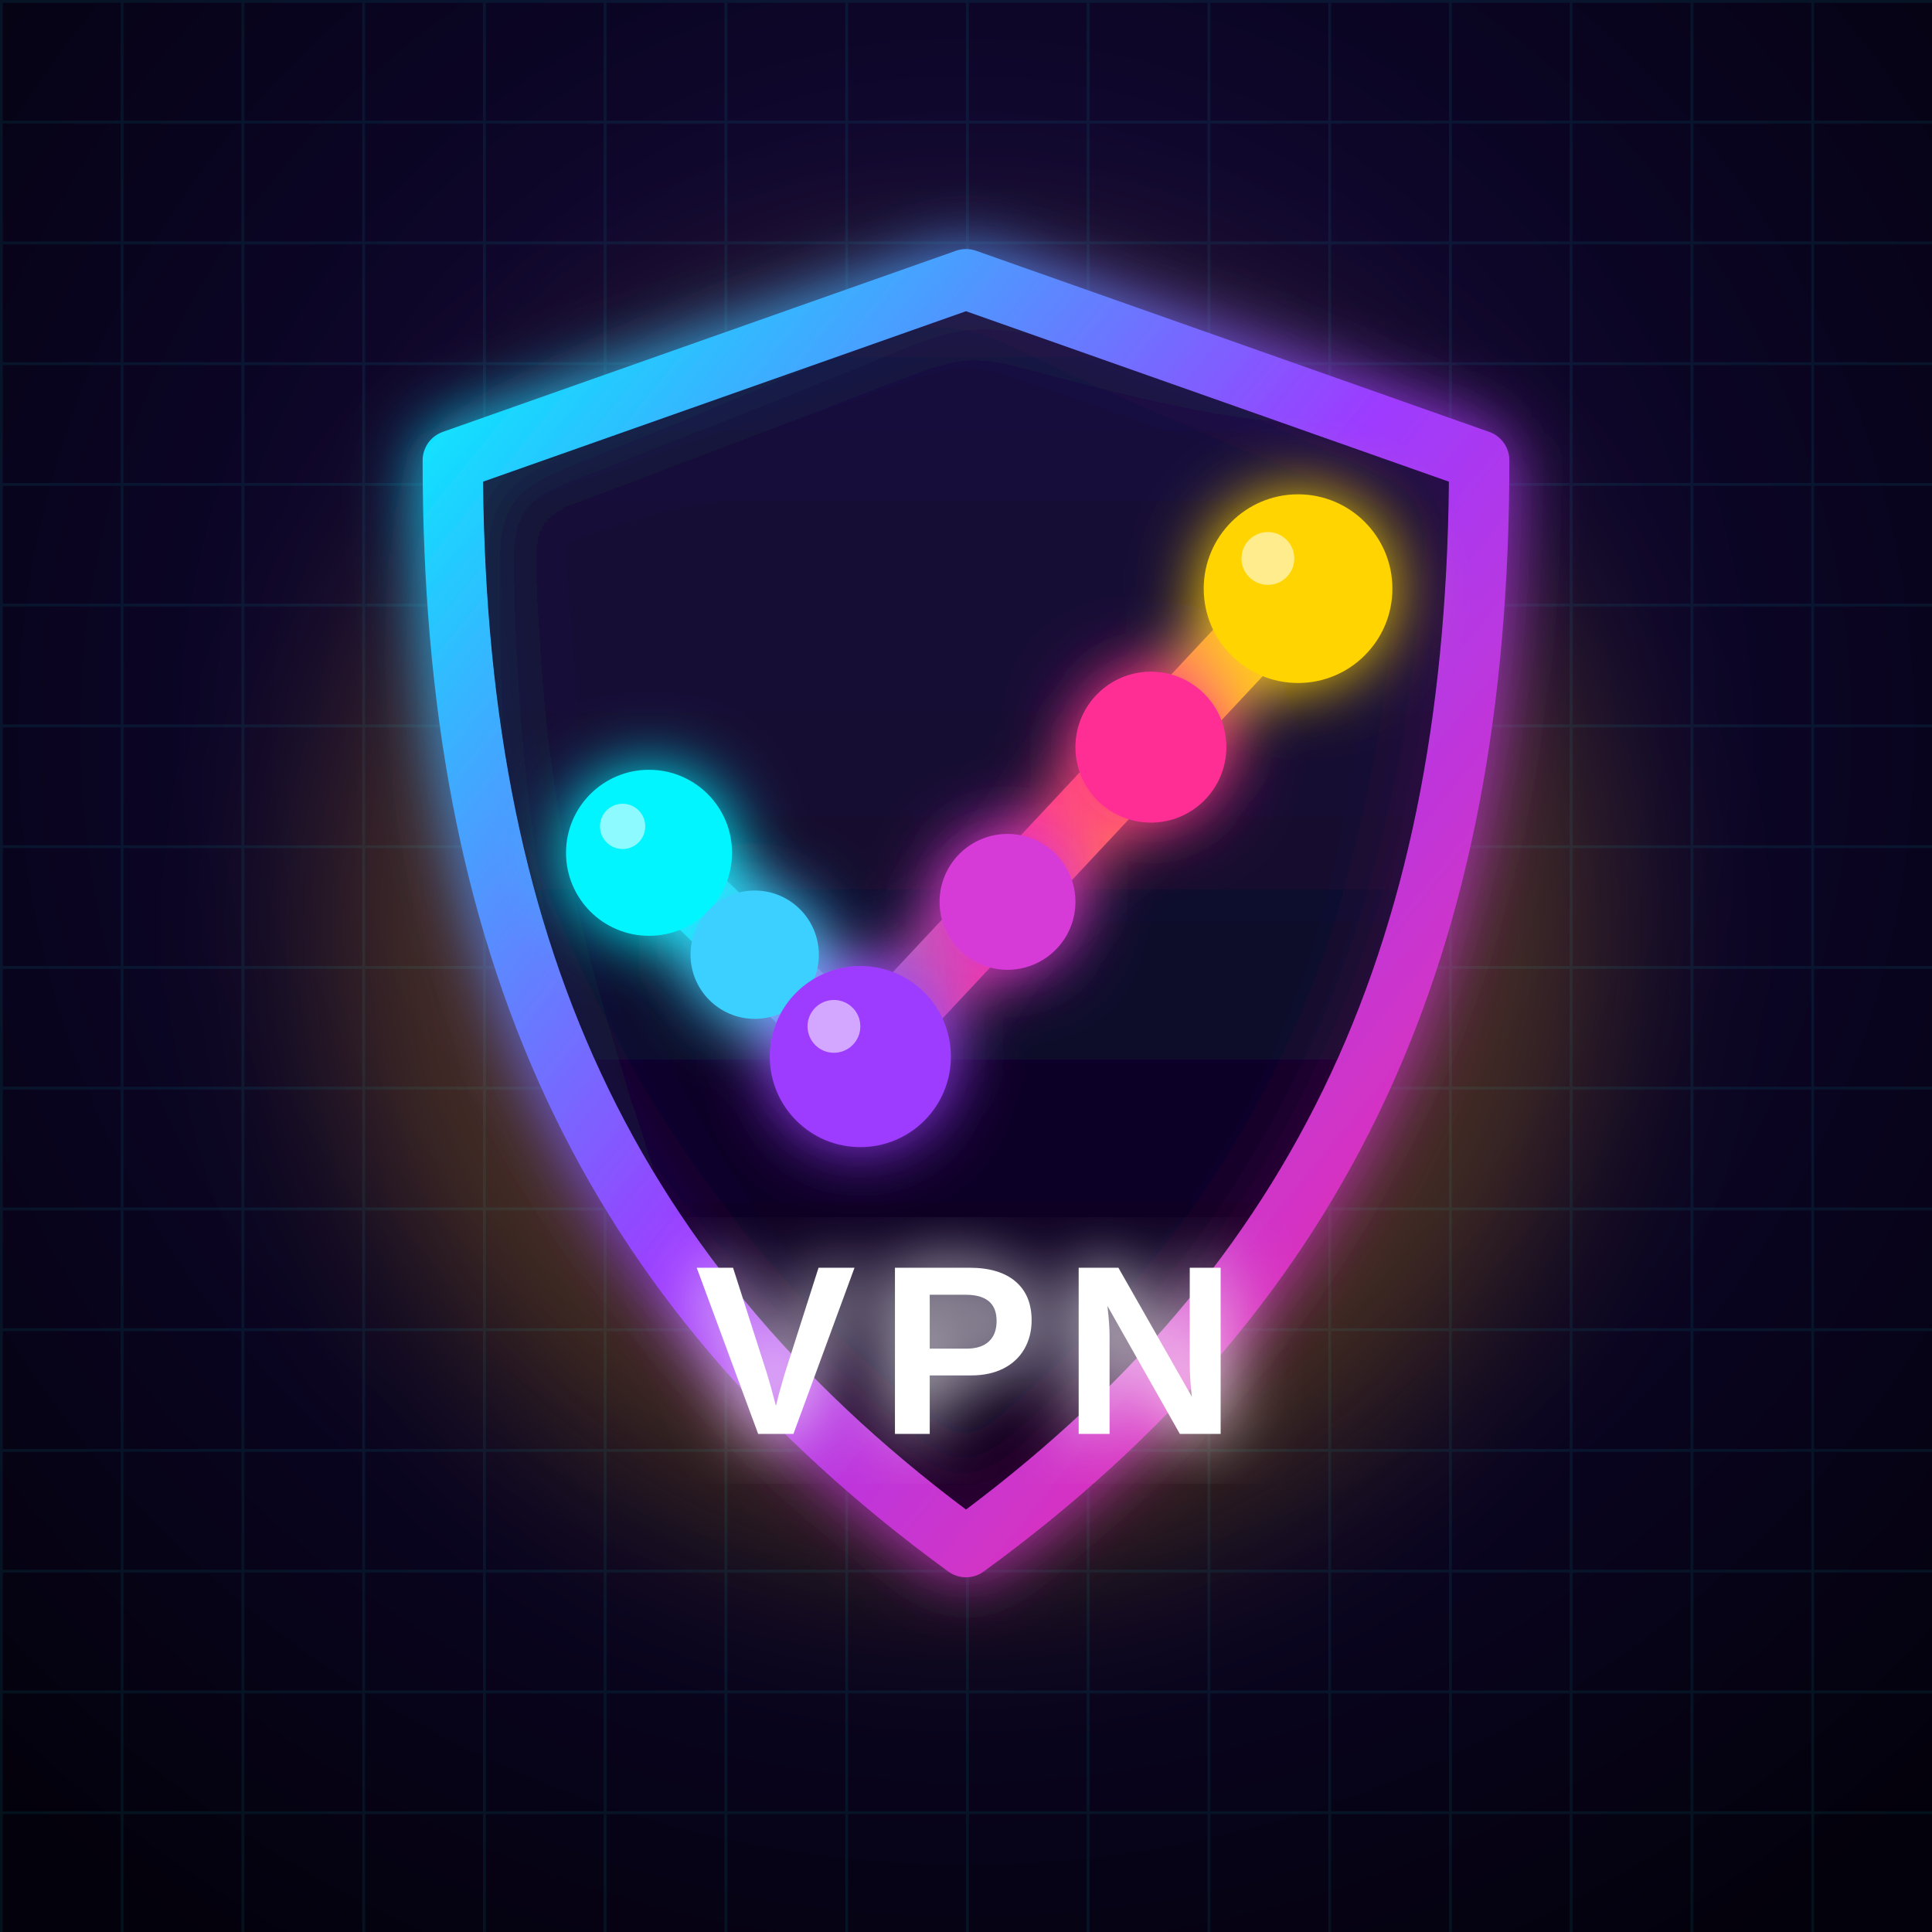
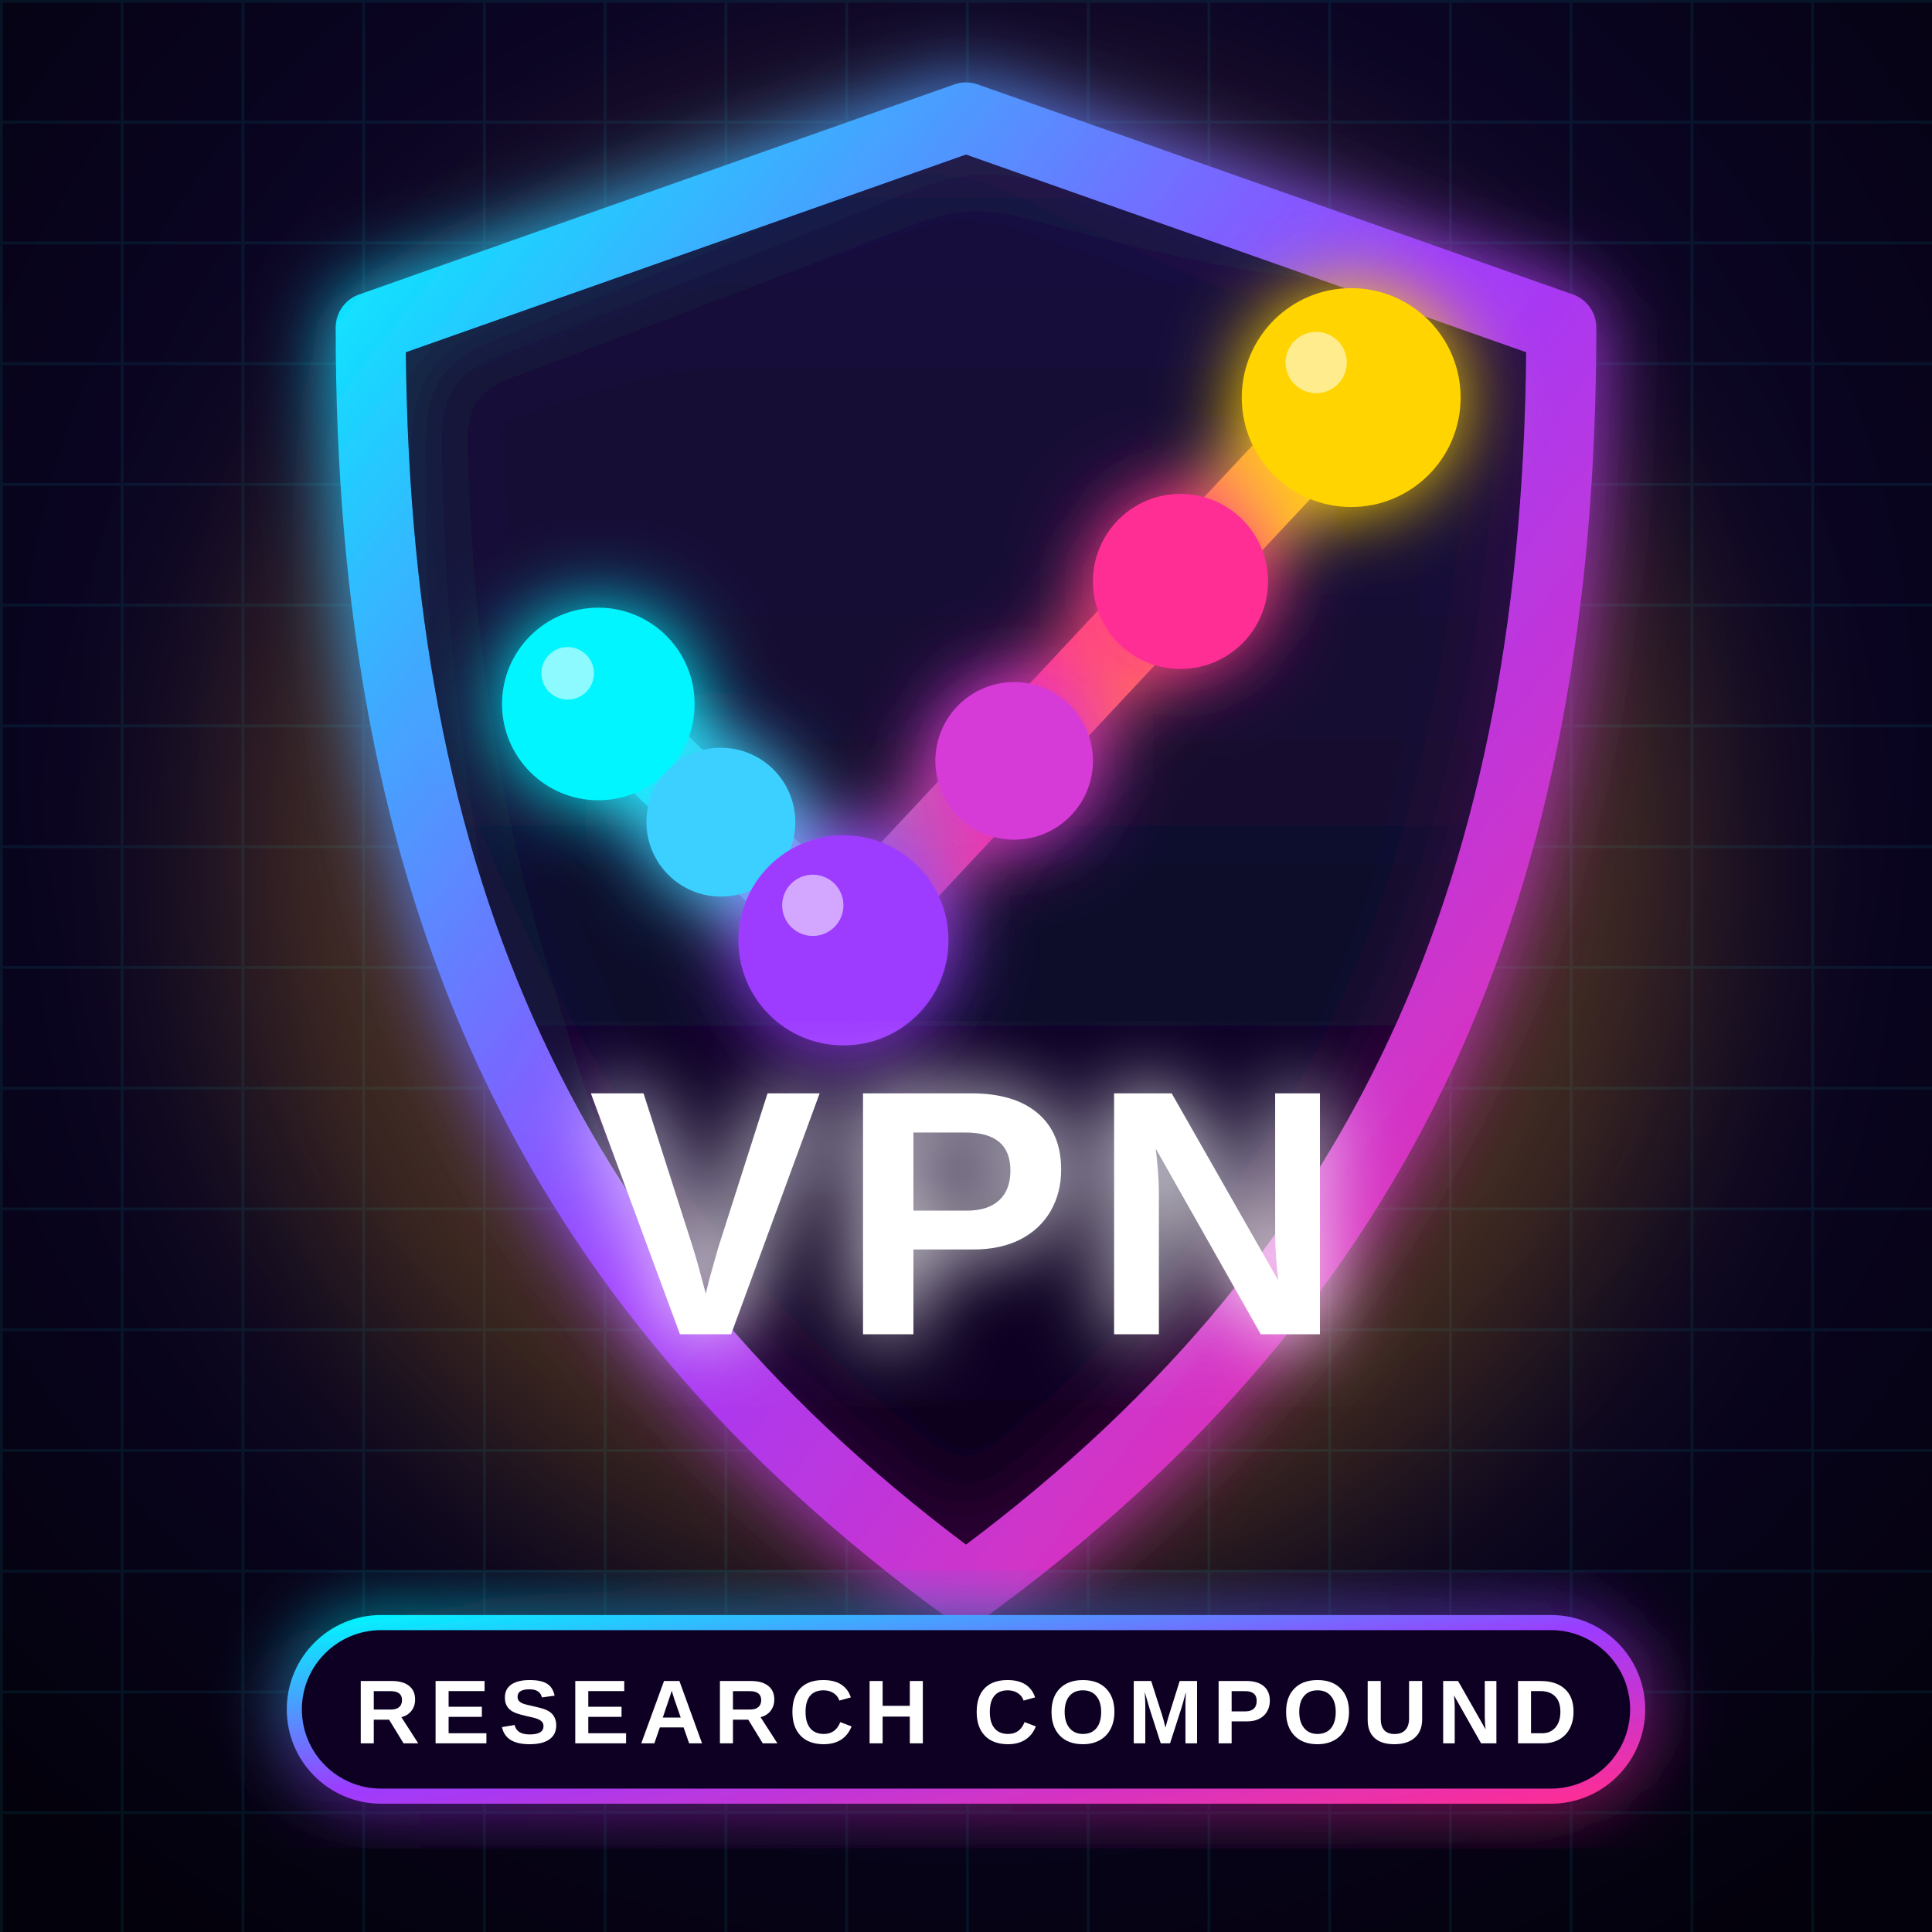
<svg xmlns="http://www.w3.org/2000/svg" viewBox="0 0 512 512" width="512" height="512">
  <defs>
    <radialGradient id="bg" cx="50%" cy="38%" r="75%">
      <stop offset="0" stop-color="#22104d" />
      <stop offset="0.55" stop-color="#0b0524" />
      <stop offset="1" stop-color="#03010b" />
    </radialGradient>
    <linearGradient id="edge" x1="0" y1="0" x2="1" y2="1">
      <stop offset="0" stop-color="#00f5ff" />
      <stop offset="0.5" stop-color="#9d3bff" />
      <stop offset="1" stop-color="#ff2d95" />
    </linearGradient>
    <linearGradient id="chain" x1="0" y1="0" x2="1" y2="0">
      <stop offset="0" stop-color="#00f5ff" />
      <stop offset="0.55" stop-color="#ff2d95" />
      <stop offset="1" stop-color="#ffd400" />
    </linearGradient>
    <linearGradient id="shieldFill" x1="0" y1="0" x2="0" y2="1">
      <stop offset="0" stop-color="#1b0d40" stop-opacity="0.95" />
      <stop offset="1" stop-color="#07031a" stop-opacity="0.95" />
    </linearGradient>
    <filter id="glow" x="-30%" y="-30%" width="160%" height="160%">
      <feGaussianBlur stdDeviation="9" result="b" />
      <feMerge>
        <feMergeNode in="b" />
        <feMergeNode in="SourceGraphic" />
      </feMerge>
    </filter>
    <filter id="soft" x="-50%" y="-50%" width="200%" height="200%">
      <feGaussianBlur stdDeviation="22" />
    </filter>
    <pattern id="grid" width="32" height="32" patternUnits="userSpaceOnUse">
      <path d="M32 0H0V32" fill="none" stroke="#00f5ff" stroke-opacity="0.07" stroke-width="1.5" />
    </pattern>
  </defs>
  <rect width="512" height="512" fill="url(#bg)" />
  <rect width="512" height="512" fill="url(#grid)" />
-   <circle cx="256" cy="246" r="168" fill="#ffb300" opacity="0.22" filter="url(#soft)" />
-   <path d="M256 74 L392 122 C392 250 352 340 256 410 C160 340 120 250 120 122 Z" fill="url(#shieldFill)" stroke="url(#edge)" stroke-width="16" stroke-linejoin="round" filter="url(#glow)" />
-   <g transform="translate(0,-20)">
-     <polyline points="172,246 228,300 344,176" fill="none" stroke="url(#chain)" stroke-width="18" stroke-linecap="round" stroke-linejoin="round" filter="url(#glow)" />
-     <g filter="url(#glow)">
-       <circle cx="172" cy="246" r="22" fill="#00f5ff" />
-       <circle cx="200" cy="273" r="17" fill="#3ad0ff" />
-       <circle cx="228" cy="300" r="24" fill="#9d3bff" />
-       <circle cx="267" cy="259" r="18" fill="#d63bd8" />
-       <circle cx="305" cy="218" r="20" fill="#ff2d95" />
-       <circle cx="344" cy="176" r="25" fill="#ffd400" />
+   <g transform="translate(256 226) scale(1.16) translate(-256 -242)">
+     <circle cx="256" cy="246" r="168" fill="#ffb300" opacity="0.22" filter="url(#soft)" />
+     <path d="M256 74 L392 122 C392 250 352 340 256 410 C160 340 120 250 120 122 Z" fill="url(#shieldFill)" stroke="url(#edge)" stroke-width="16" stroke-linejoin="round" filter="url(#glow)" />
+     <g transform="translate(0,-38)">
+       <polyline points="172,246 228,300 344,176" fill="none" stroke="url(#chain)" stroke-width="18" stroke-linecap="round" stroke-linejoin="round" filter="url(#glow)" />
+       <g filter="url(#glow)">
+         <circle cx="172" cy="246" r="22" fill="#00f5ff" />
+         <circle cx="200" cy="273" r="17" fill="#3ad0ff" />
+         <circle cx="228" cy="300" r="24" fill="#9d3bff" />
+         <circle cx="267" cy="259" r="18" fill="#d63bd8" />
+         <circle cx="305" cy="218" r="20" fill="#ff2d95" />
+         <circle cx="344" cy="176" r="25" fill="#ffd400" />
+       </g>
+       <g fill="#ffffff" opacity="0.55">
+         <circle cx="165" cy="239" r="6" />
+         <circle cx="221" cy="292" r="7" />
+         <circle cx="336" cy="168" r="7" />
+       </g>
    </g>
-     <g fill="#ffffff" opacity="0.55">
-       <circle cx="165" cy="239" r="6" />
-       <circle cx="221" cy="292" r="7" />
-       <circle cx="336" cy="168" r="7" />
-     </g>
+     <text x="256" y="352" text-anchor="middle" font-family="'Arial Black','Segoe UI Black','Helvetica Neue',Arial,sans-serif" font-weight="900" font-size="80" letter-spacing="4" fill="#ffffff" filter="url(#glow)">VPN</text>
  </g>
-   <text x="256" y="380" text-anchor="middle" font-family="'Arial Black','Segoe UI Black','Helvetica Neue',Arial,sans-serif" font-weight="900" font-size="64" letter-spacing="6" fill="#ffffff" filter="url(#glow)">VPN</text>
+   <rect x="78" y="430" width="356" height="46" rx="23" fill="#0b0524" stroke="url(#edge)" stroke-width="4" filter="url(#glow)" />
+   <text x="256" y="462" text-anchor="middle" font-family="'Arial Black','Segoe UI Black',Arial,sans-serif" font-weight="900" font-size="24" letter-spacing="2.5" fill="#ffffff">RESEARCH COMPOUND</text>
</svg>
